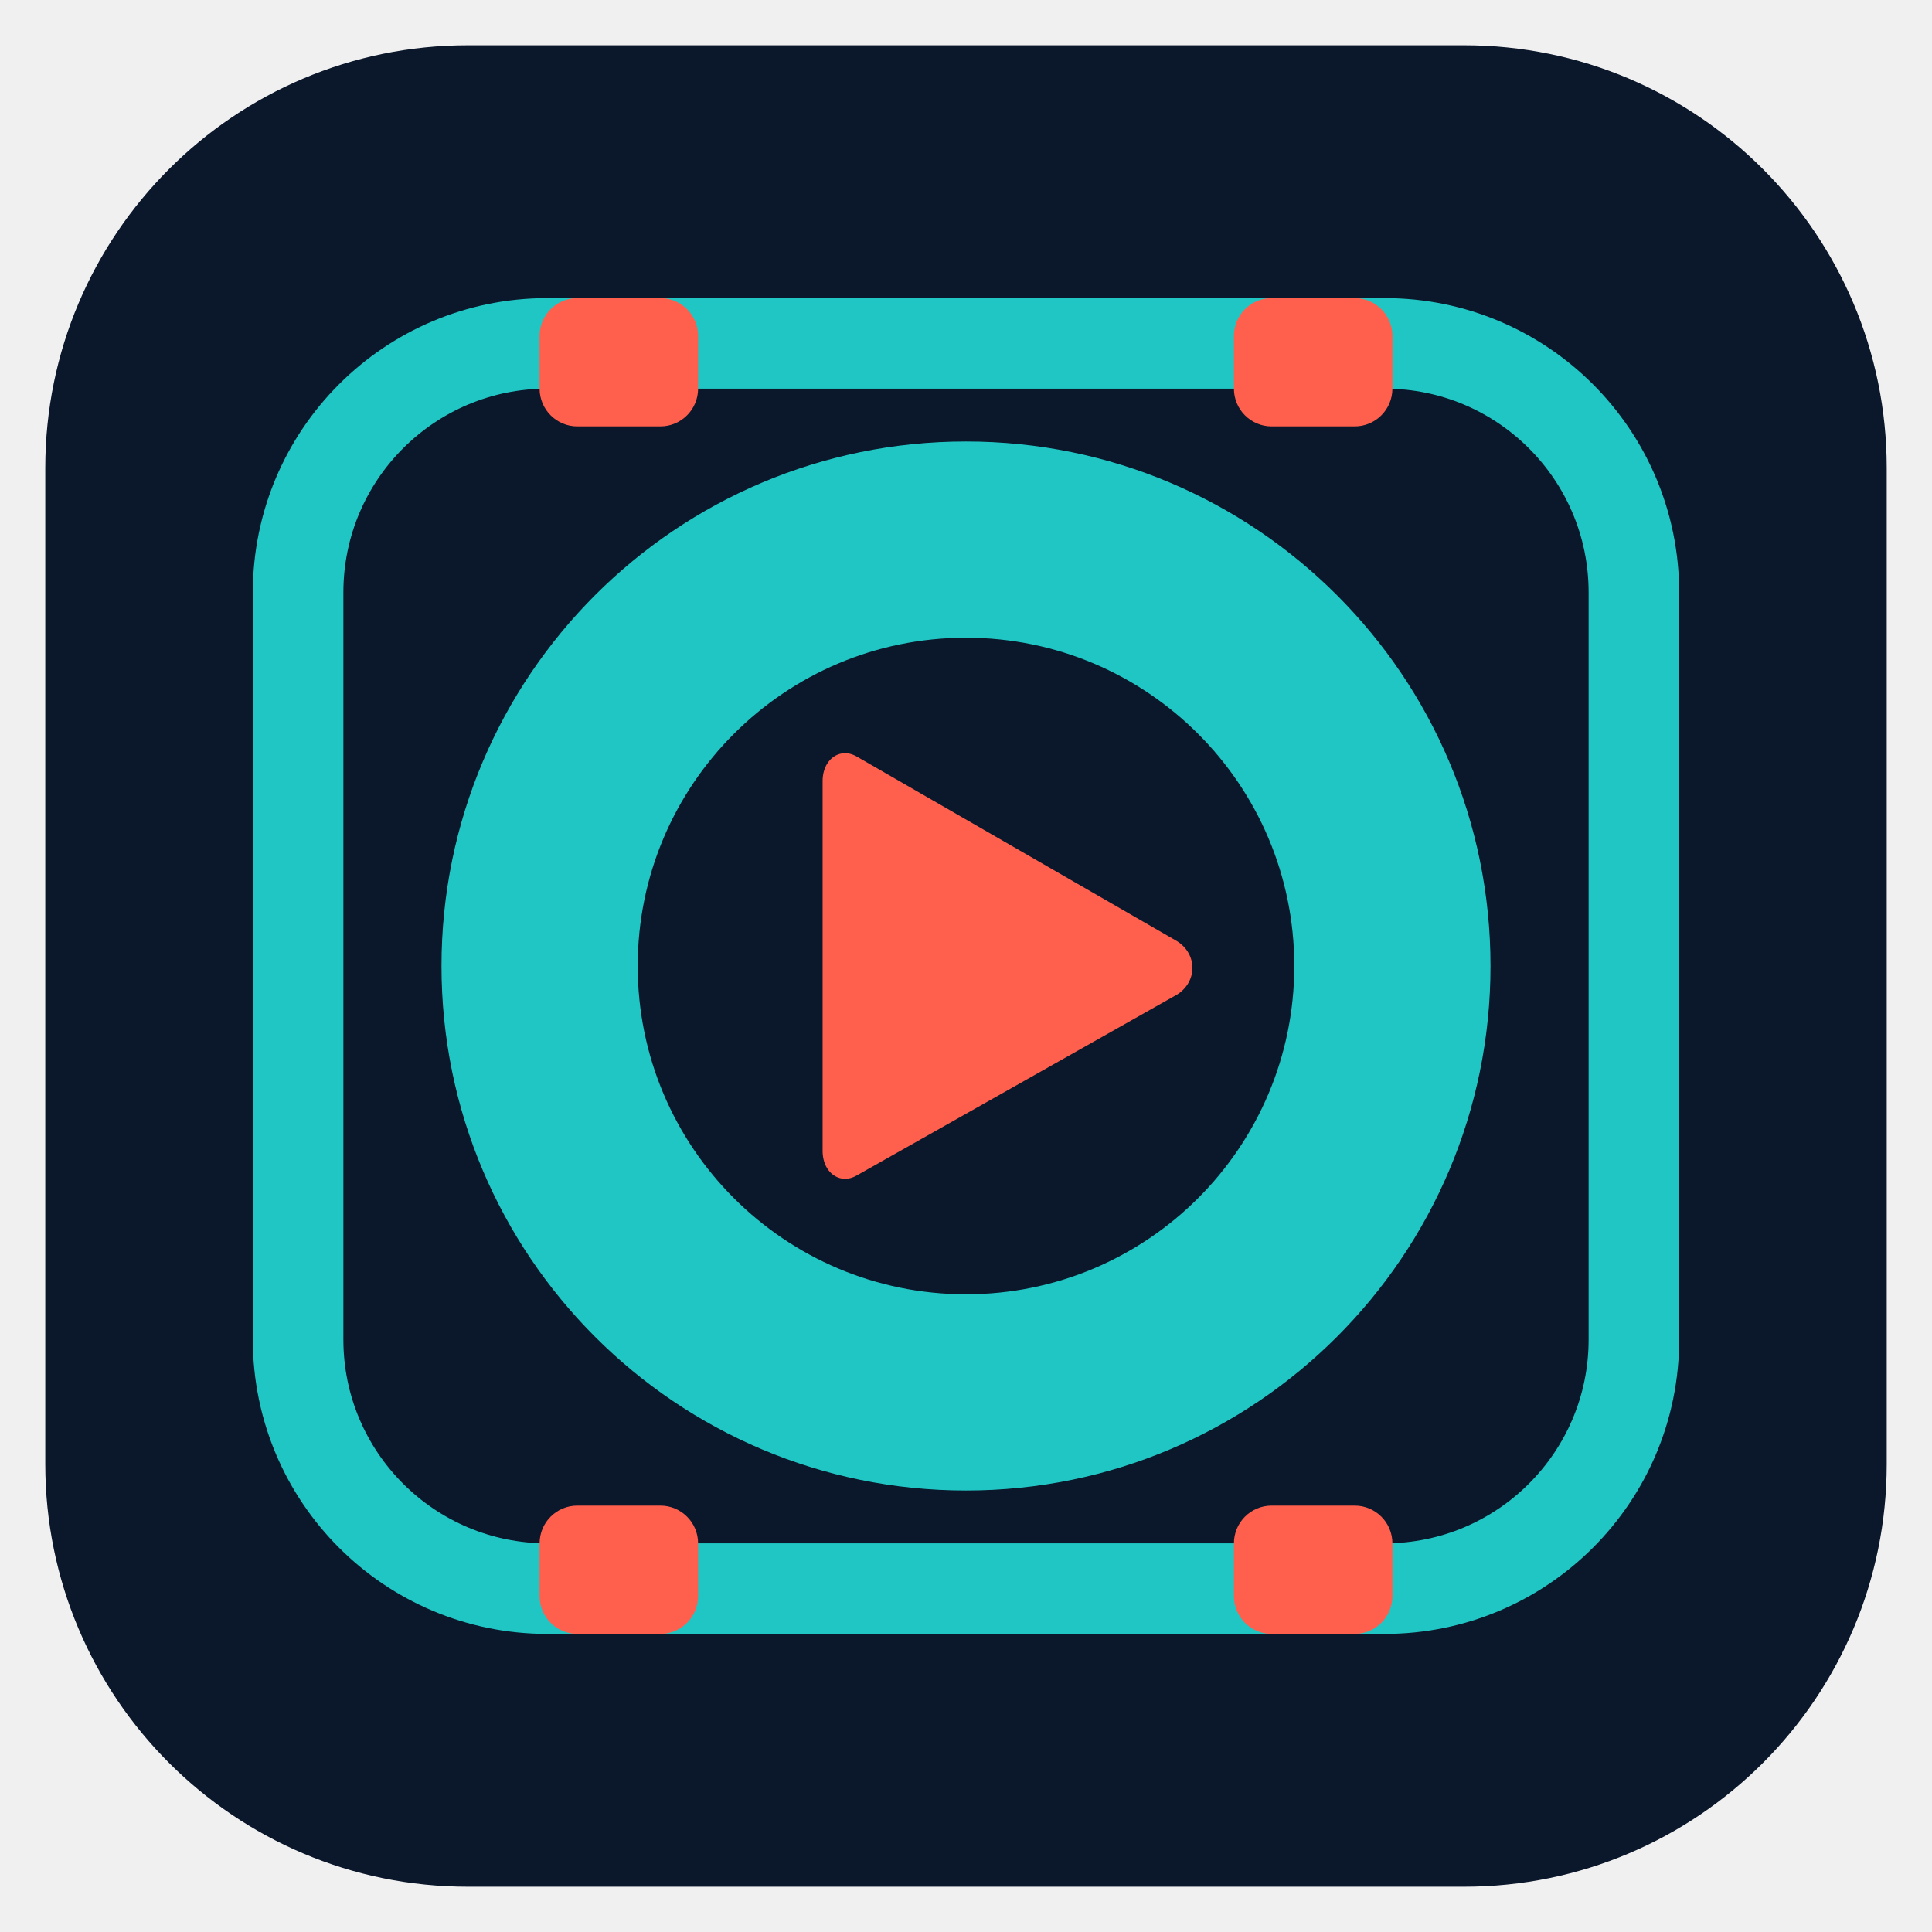
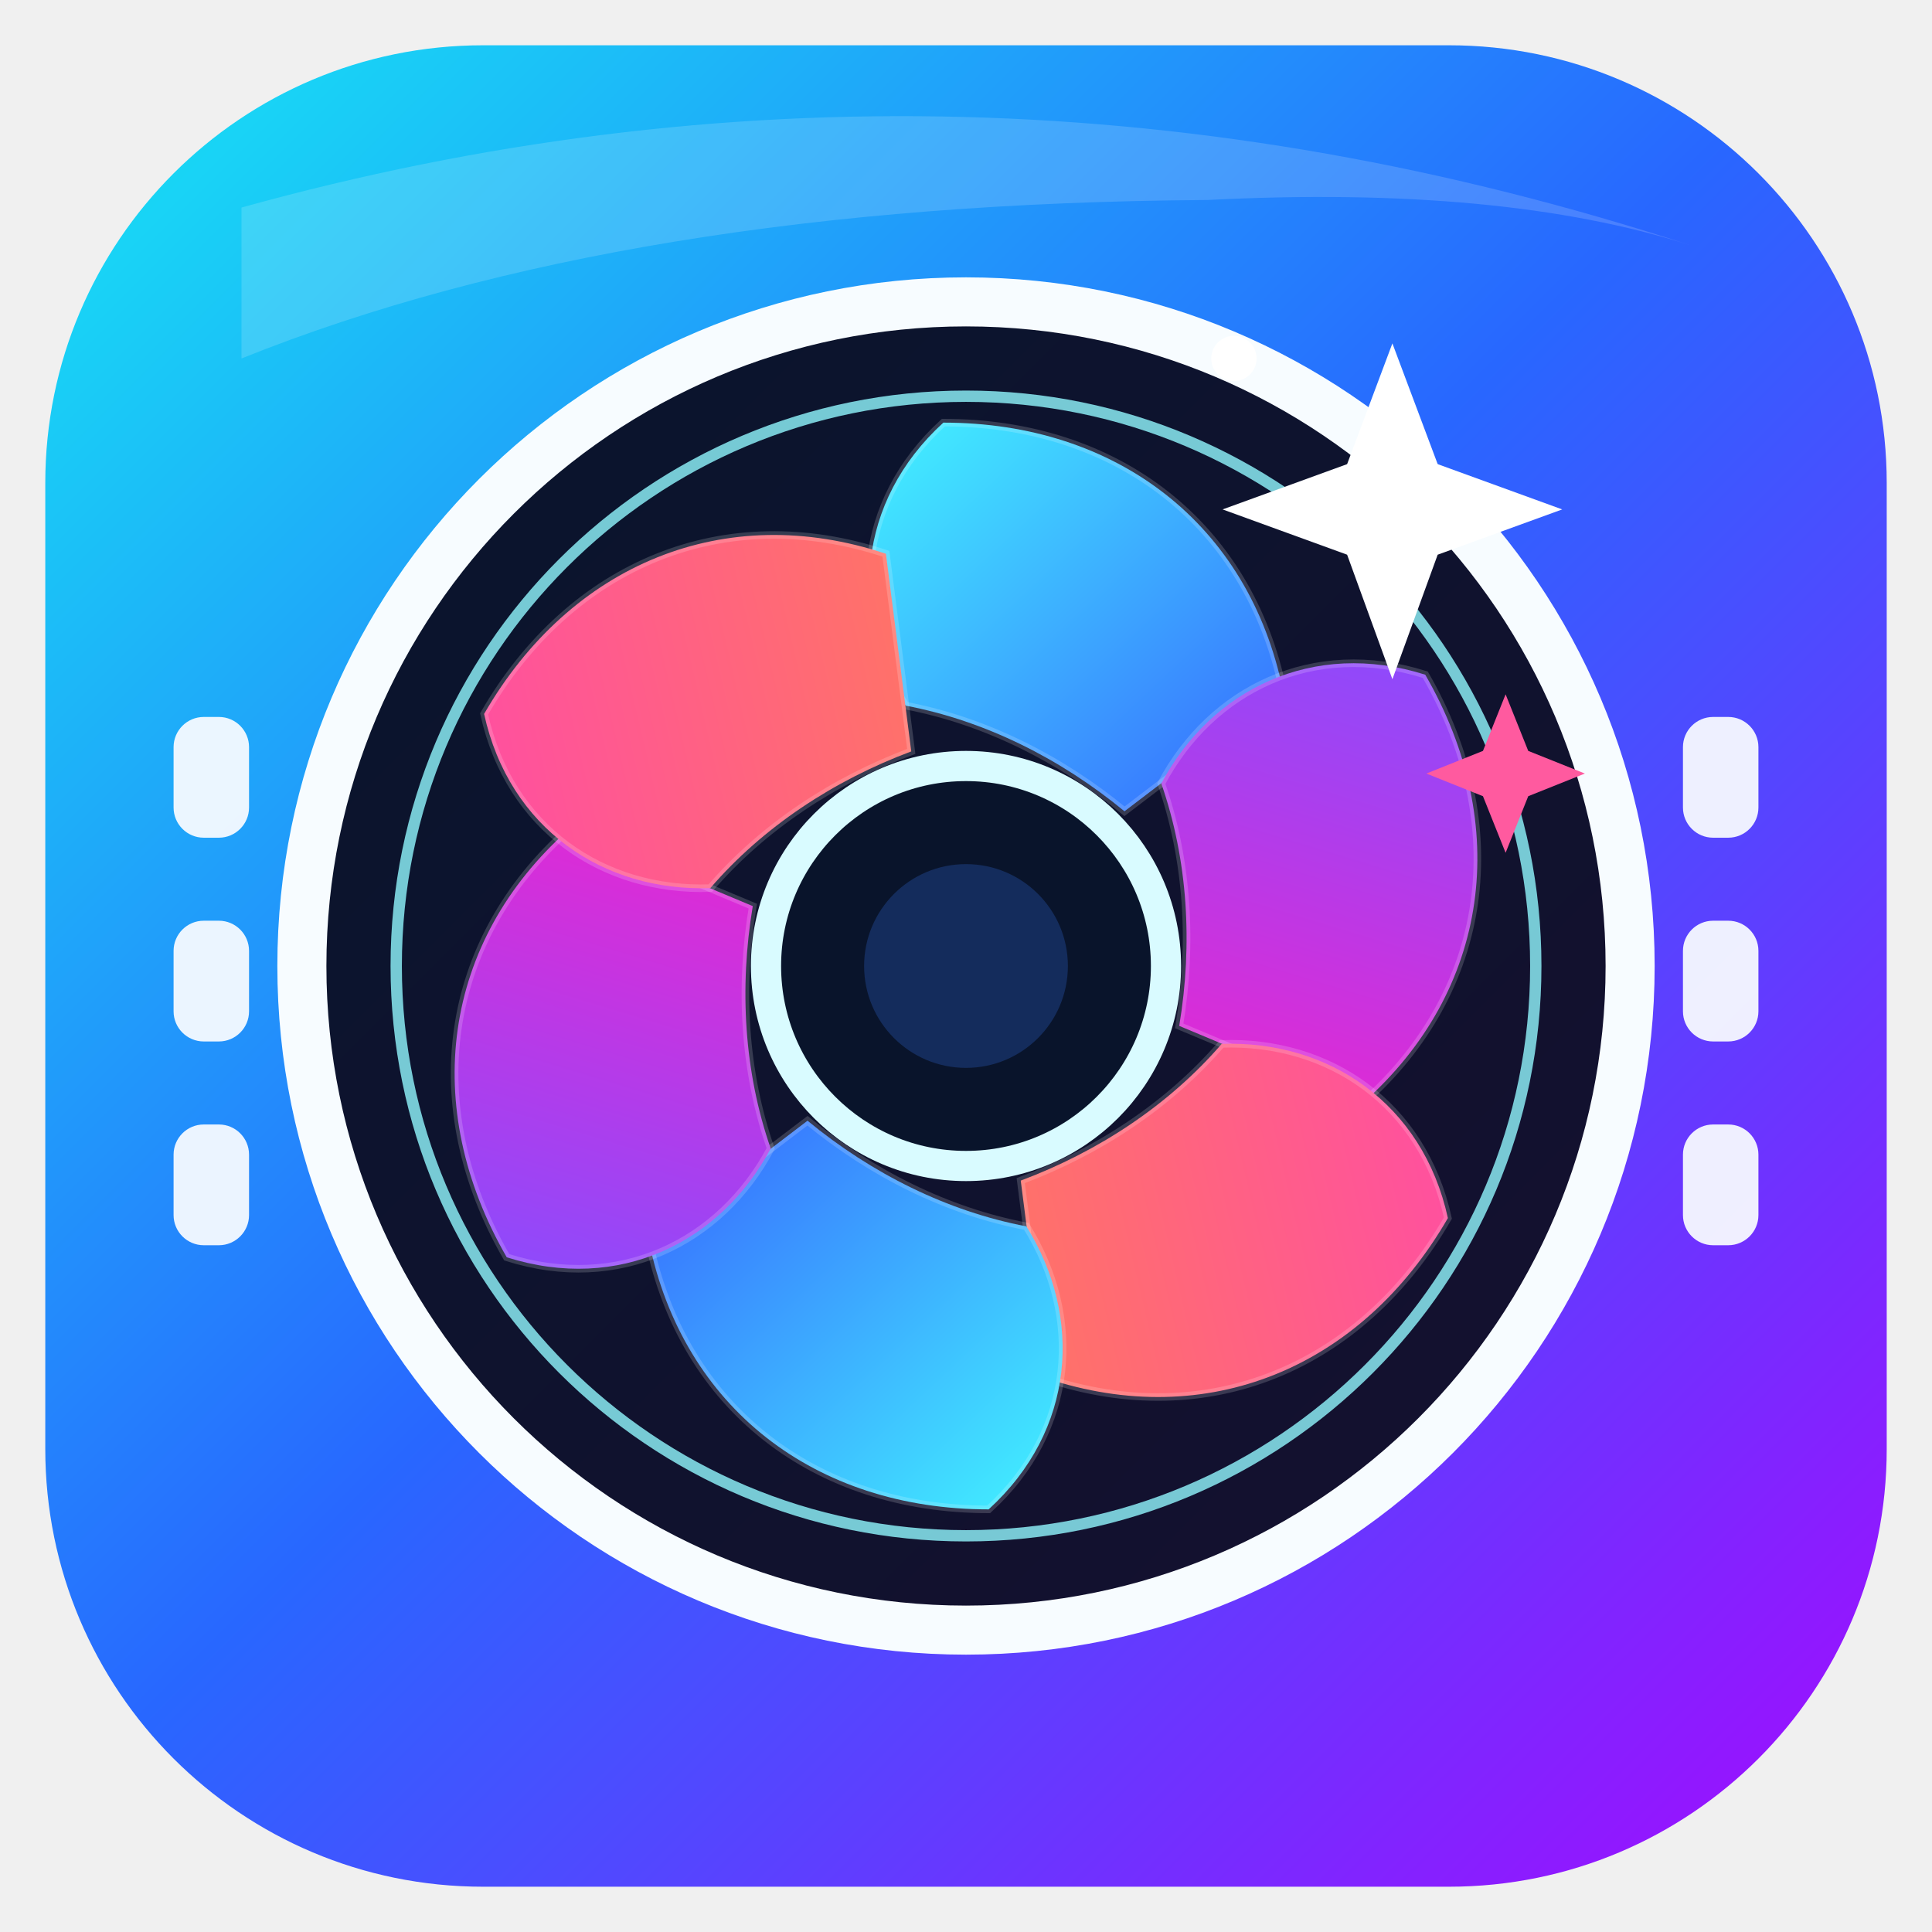
- <svg xmlns="http://www.w3.org/2000/svg" viewBox="0 0 512 512" role="img" aria-labelledby="title desc">
-   <rect x="12" y="12" width="488" height="488" rx="112" fill="#0b172b" />
-   <rect x="79" y="91" width="354" height="330" rx="66" fill="none" stroke="#20c6c4" stroke-width="24" />
-   <g fill="#ff604d">
-     <rect x="143" y="79" width="42" height="34" rx="10" />
-     <rect x="327" y="79" width="42" height="34" rx="10" />
-     <rect x="143" y="399" width="42" height="34" rx="10" />
-     <rect x="327" y="399" width="42" height="34" rx="10" />
+ <svg xmlns="http://www.w3.org/2000/svg" width="512" height="512" viewBox="0 0 512 512" role="img" aria-labelledby="title desc">
+   <defs>
+     <linearGradient id="tile" x1="0" y1="0" x2="1" y2="1">
+       <stop offset="0" stop-color="#16e5f4" />
+       <stop offset=".48" stop-color="#2867ff" />
+       <stop offset="1" stop-color="#a20bff" />
+     </linearGradient>
+     <linearGradient id="lens" x1="0" y1="0" x2="1" y2="1">
+       <stop offset="0" stop-color="#09152d" />
+       <stop offset="1" stop-color="#15102f" />
+     </linearGradient>
+     <linearGradient id="bladeA" x1="0" y1="0" x2="1" y2="1">
+       <stop offset="0" stop-color="#42f4ff" />
+       <stop offset="1" stop-color="#3764ff" />
+     </linearGradient>
+     <linearGradient id="bladeB" x1="0" y1="0" x2="1" y2="1">
+       <stop offset="0" stop-color="#864dff" />
+       <stop offset="1" stop-color="#ed25ce" />
+     </linearGradient>
+     <linearGradient id="bladeC" x1="0" y1="0" x2="1" y2="1">
+       <stop offset="0" stop-color="#ff4da4" />
+       <stop offset="1" stop-color="#ff795d" />
+     </linearGradient>
+     <linearGradient id="wordmark" x1="0" y1="0" x2="1" y2="0">
+       <stop offset="0" stop-color="#00cfe9" />
+       <stop offset=".42" stop-color="#386aff" />
+       <stop offset=".72" stop-color="#922eff" />
+       <stop offset="1" stop-color="#ff3b96" />
+     </linearGradient>
+   </defs>
+   <rect x="12" y="12" width="488" height="488" rx="116" fill="url(#tile)" />
+   <path d="M64 55 Q255 2 448 65 Q398 49 320 53 Q166 54 64 95Z" fill="#fff" opacity=".16" />
+   <g fill="#f8fbff" opacity=".94">
+     <rect x="46" y="190" width="20" height="32" rx="8" />
+     <rect x="46" y="244" width="20" height="32" rx="8" />
+     <rect x="46" y="298" width="20" height="32" rx="8" />
+     <rect x="446" y="190" width="20" height="32" rx="8" />
+     <rect x="446" y="244" width="20" height="32" rx="8" />
+     <rect x="446" y="298" width="20" height="32" rx="8" />
  </g>
-   <circle cx="256" cy="256" r="139" fill="#20c6c4" />
-   <circle cx="256" cy="256" r="87" fill="#0b172b" />
-   <path d="M229 197 C222 193 214 198 214 207 L214 305 C214 314 222 319 229 315 L314 267 C322 262 322 251 314 246 Z" fill="#ff604d" stroke="#0b172b" stroke-width="8" stroke-linejoin="round" />
+   <circle cx="256" cy="256" r="176" fill="url(#lens)" stroke="#f7fcff" stroke-width="13" />
+   <circle cx="256" cy="256" r="151" fill="none" stroke="#91f8ff" stroke-width="3" opacity=".8" />
+   <path d="M 250 112 C 296 112 331 139 340 183 L 298 215 C 281 201 261 191 240 187 C 225 163 227 133 250 112 Z" transform="rotate(0 256 256)" fill="url(#bladeA)" stroke="#fff" stroke-opacity=".17" stroke-width="2" />
+   <path d="M 250 112 C 296 112 331 139 340 183 L 298 215 C 281 201 261 191 240 187 C 225 163 227 133 250 112 Z" transform="rotate(60 256 256)" fill="url(#bladeB)" stroke="#fff" stroke-opacity=".17" stroke-width="2" />
+   <path d="M 250 112 C 296 112 331 139 340 183 L 298 215 C 281 201 261 191 240 187 C 225 163 227 133 250 112 Z" transform="rotate(120 256 256)" fill="url(#bladeC)" stroke="#fff" stroke-opacity=".17" stroke-width="2" />
+   <path d="M 250 112 C 296 112 331 139 340 183 L 298 215 C 281 201 261 191 240 187 C 225 163 227 133 250 112 Z" transform="rotate(180 256 256)" fill="url(#bladeA)" stroke="#fff" stroke-opacity=".17" stroke-width="2" />
+   <path d="M 250 112 C 296 112 331 139 340 183 L 298 215 C 281 201 261 191 240 187 C 225 163 227 133 250 112 Z" transform="rotate(240 256 256)" fill="url(#bladeB)" stroke="#fff" stroke-opacity=".17" stroke-width="2" />
+   <path d="M 250 112 C 296 112 331 139 340 183 L 298 215 C 281 201 261 191 240 187 C 225 163 227 133 250 112 Z" transform="rotate(300 256 256)" fill="url(#bladeC)" stroke="#fff" stroke-opacity=".17" stroke-width="2" />
+   <circle cx="256" cy="256" r="53" fill="#09142b" stroke="#d9fbff" stroke-width="8" />
+   <circle cx="256" cy="256" r="27" fill="#142c5c" />
+   <path d="M369 91 L381 123 L414 135 L381 147 L369 180 L357 147 L324 135 L357 123Z" fill="#fff" />
+   <path d="M399 184 L405 199 L420 205 L405 211 L399 226 L393 211 L378 205 L393 199Z" fill="#ff5a9f" />
+   <circle cx="327" cy="95" r="6" fill="#fff" />
</svg>
